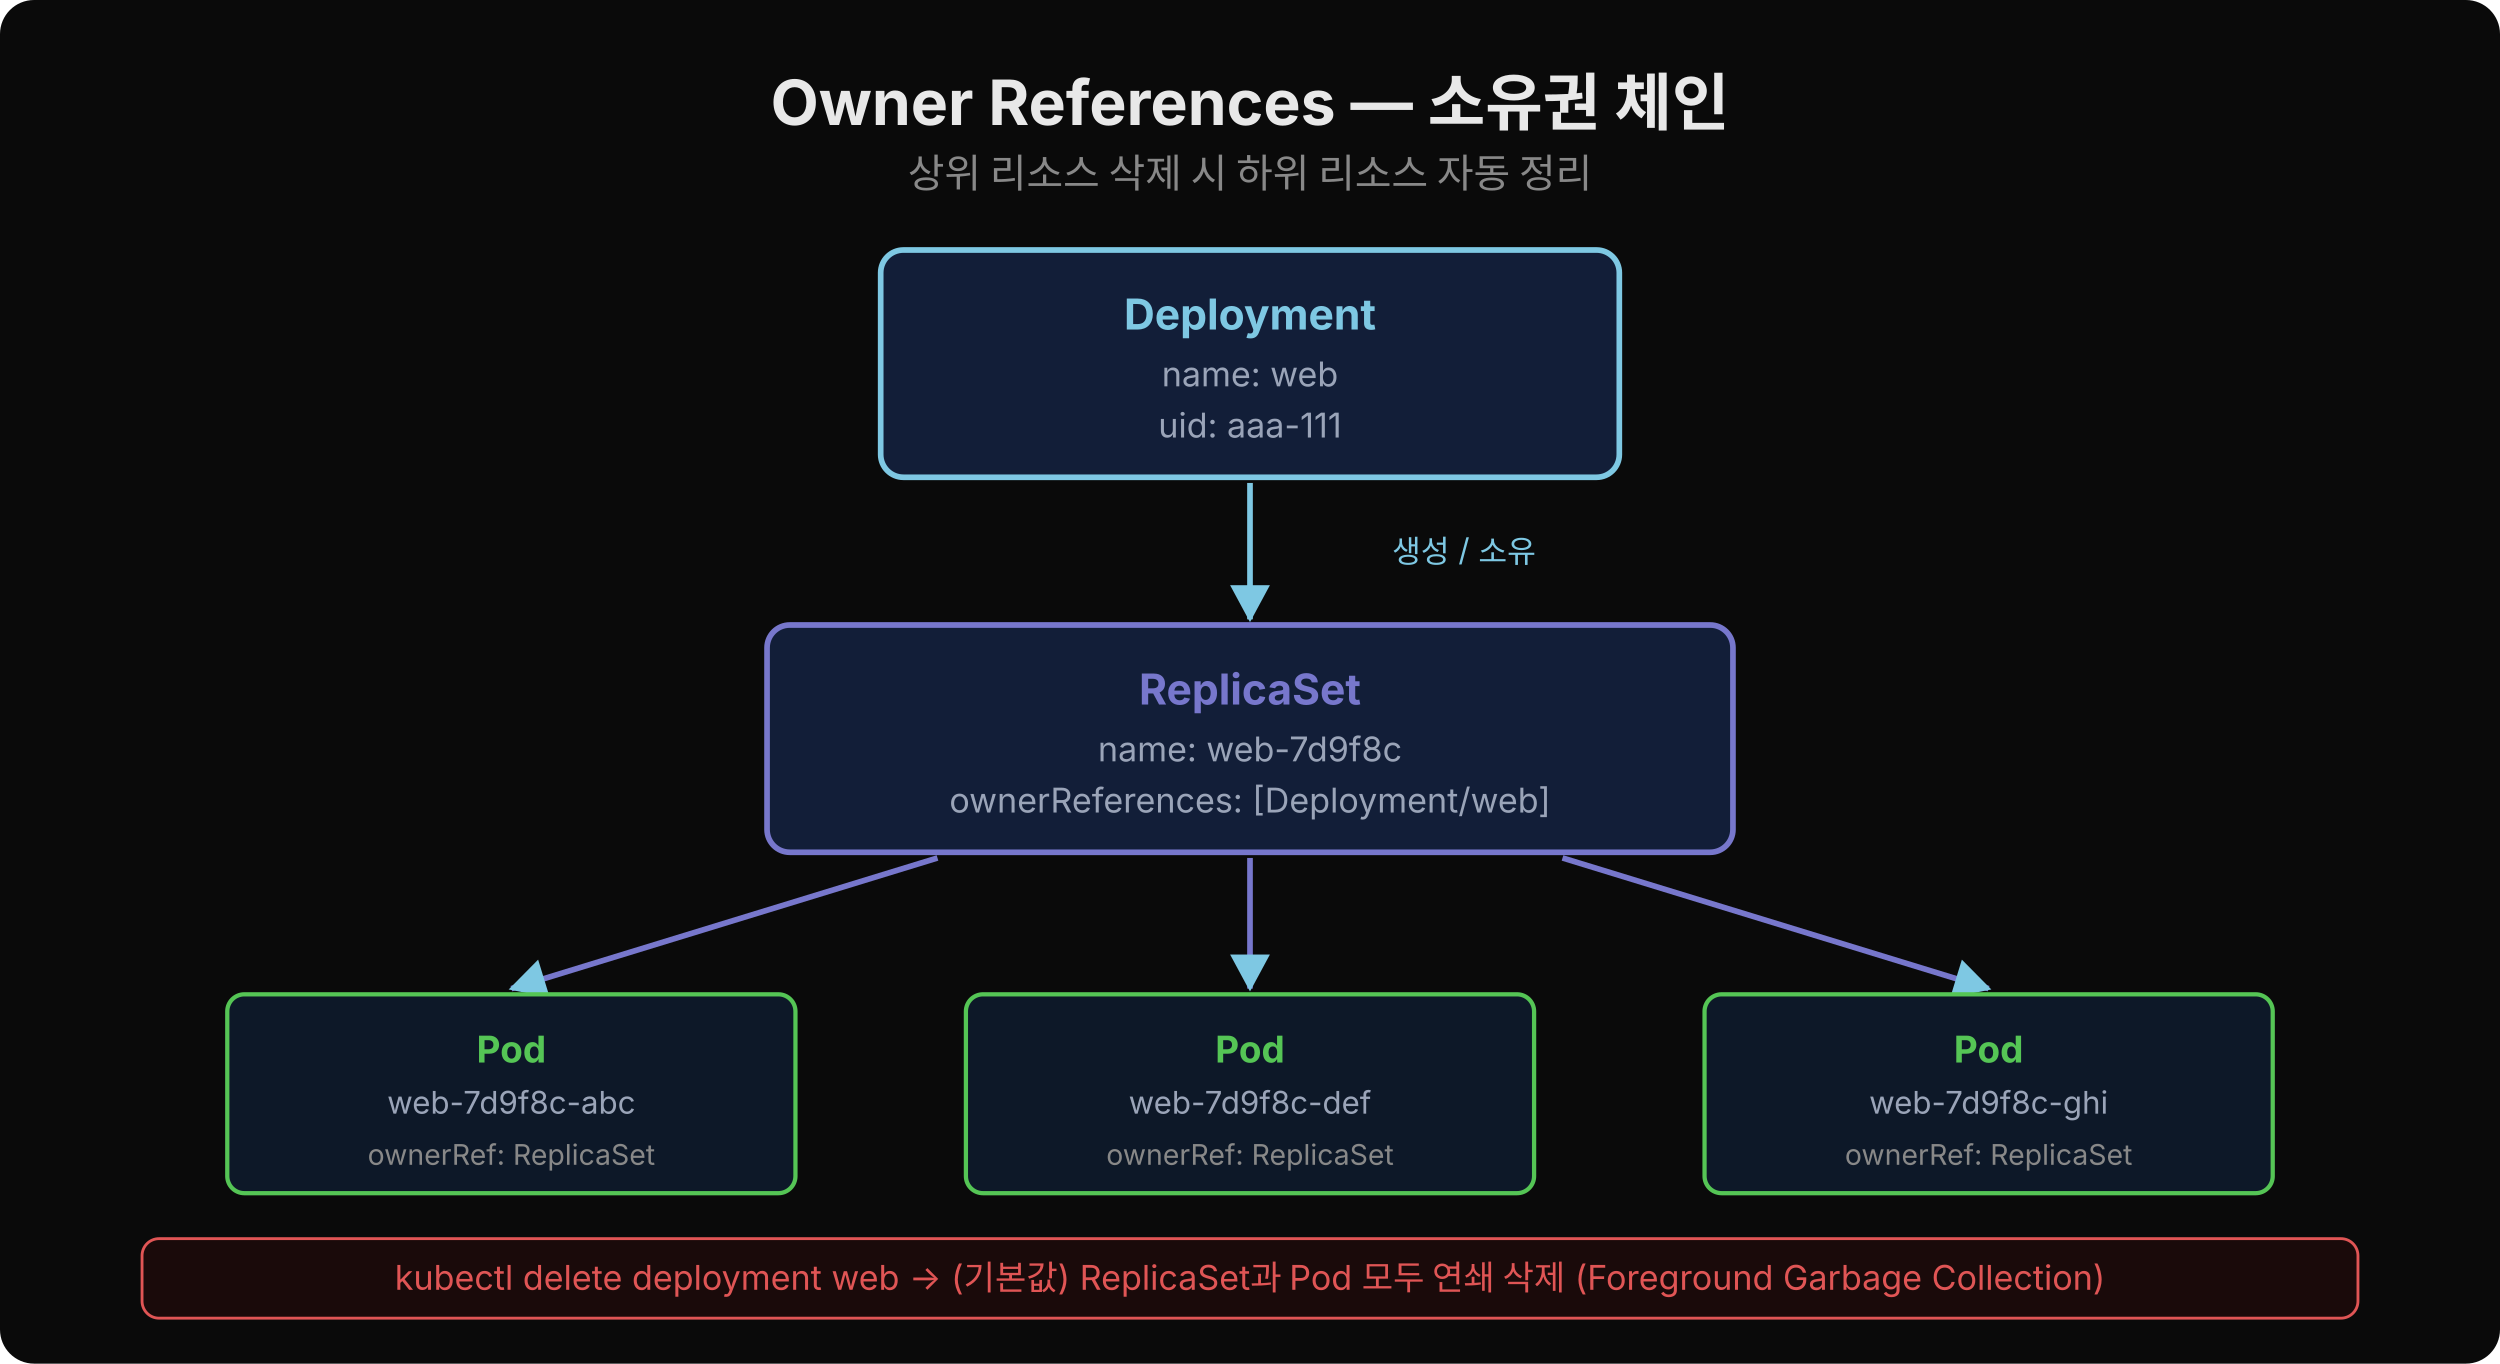
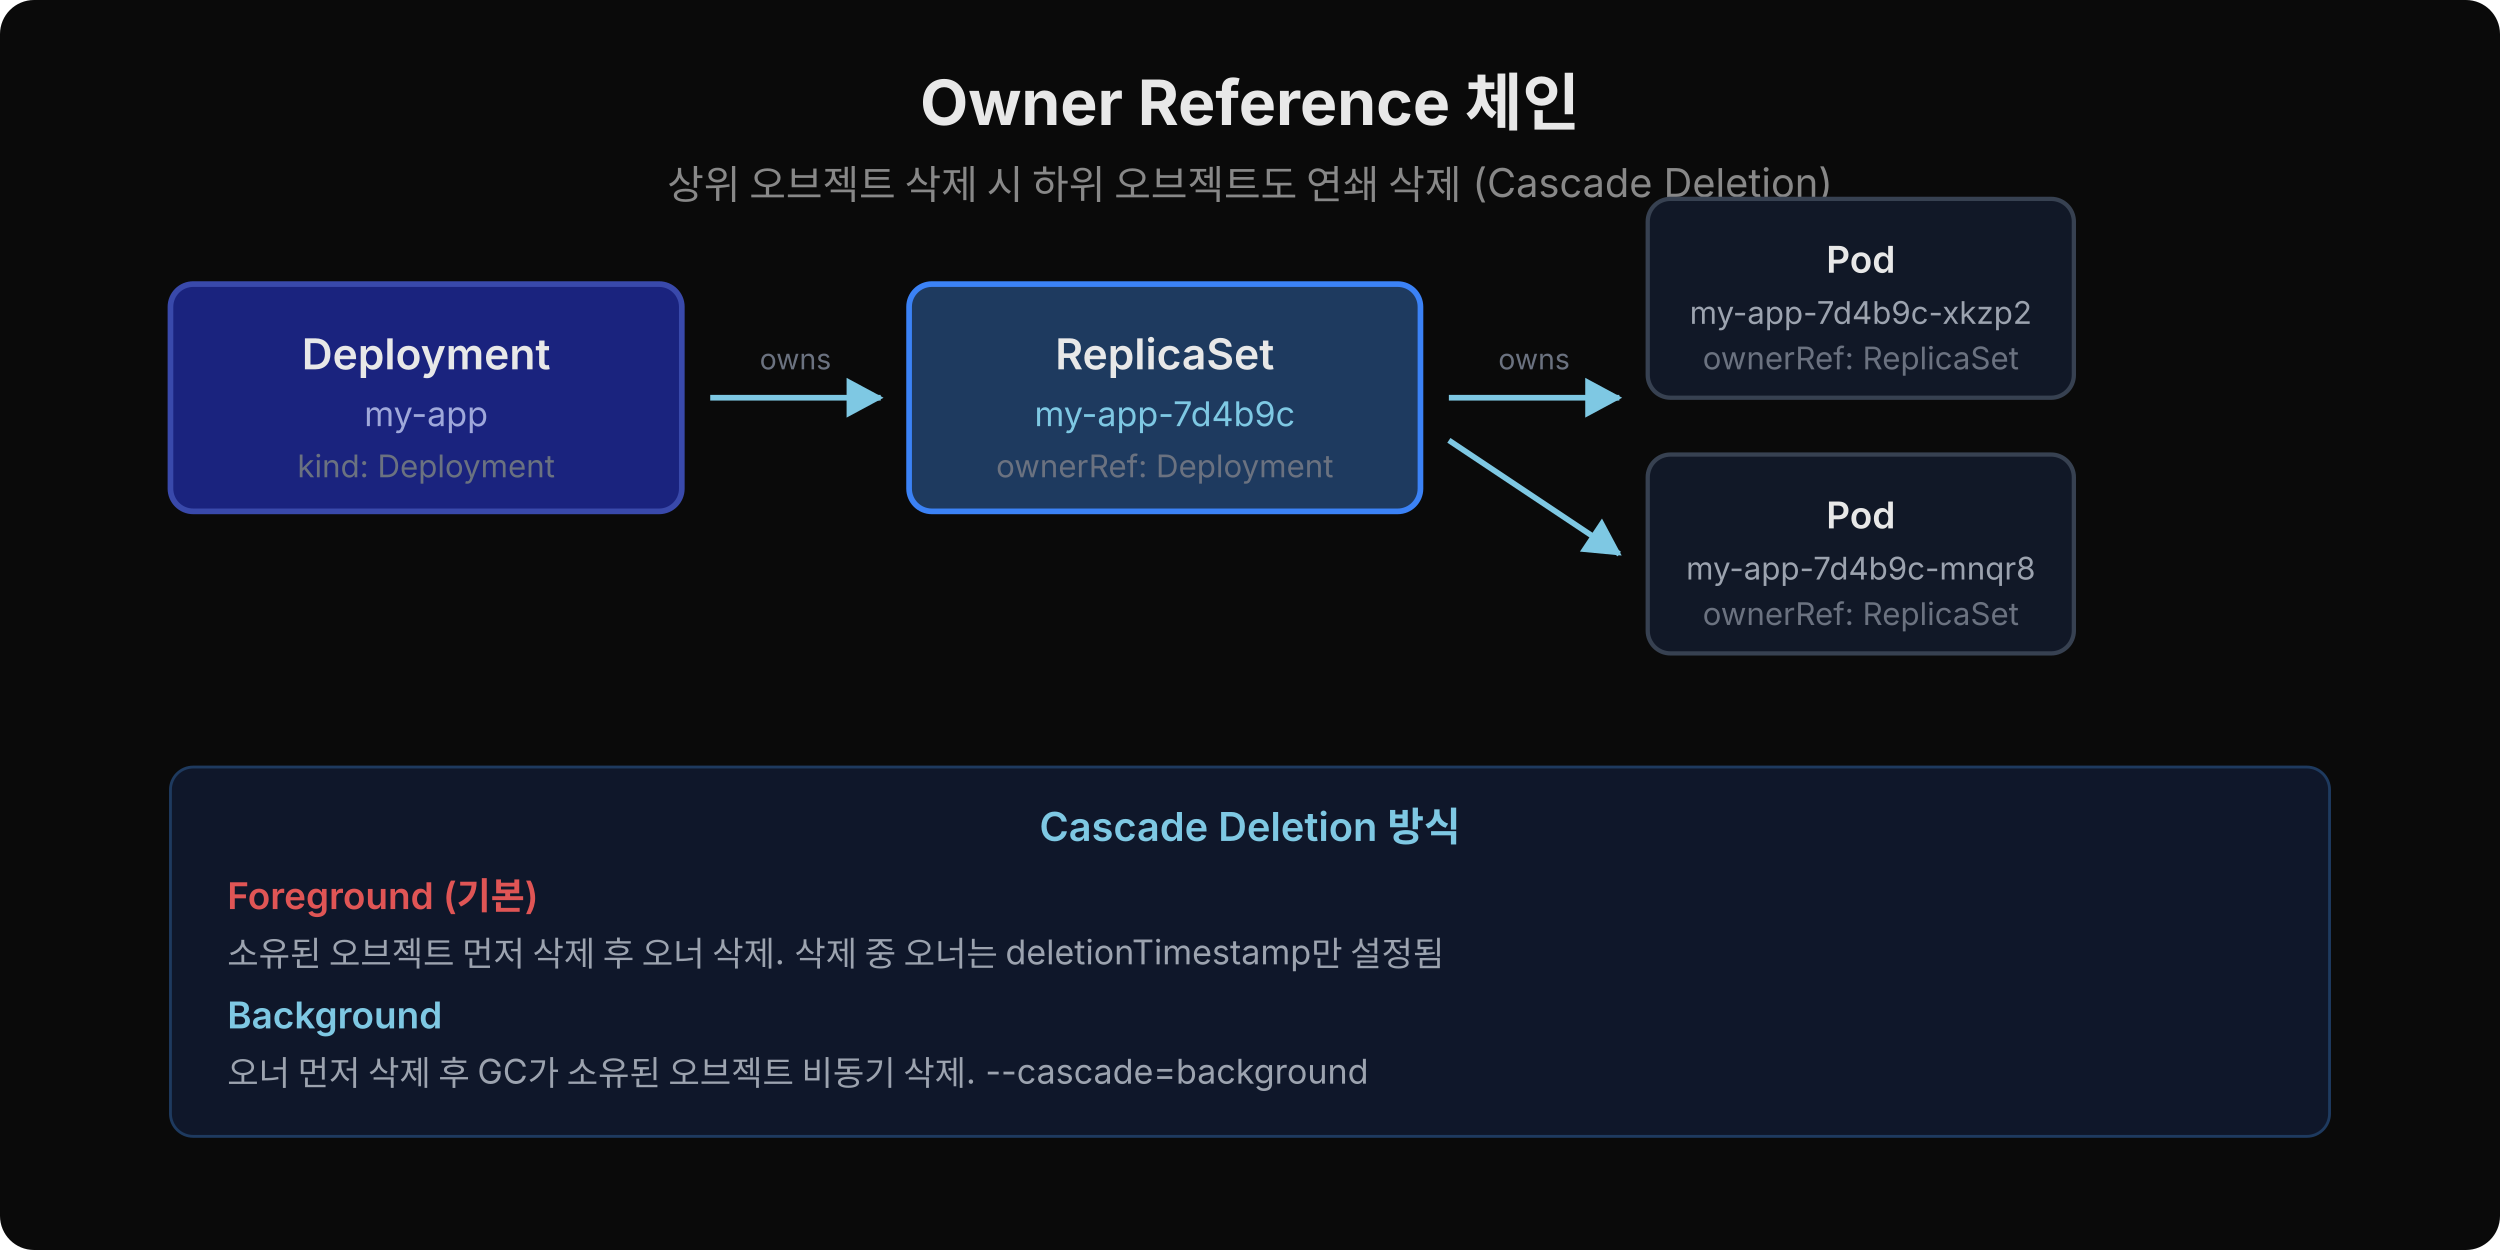
- <svg xmlns="http://www.w3.org/2000/svg" width="880" height="480" viewBox="0 0 880 480">
+ <svg xmlns="http://www.w3.org/2000/svg" width="880" height="440" viewBox="0 0 880 440">
  <defs>
    <marker id="arr" viewBox="0 0 14 14" refX="12" refY="7" markerUnits="userSpaceOnUse" markerWidth="14" markerHeight="14" orient="auto">
      <path d="M 0 0 L 13 7 L 0 14 z" fill="#7ec8e3" />
    </marker>
-     <marker id="arr-red" viewBox="0 0 14 14" refX="12" refY="7" markerUnits="userSpaceOnUse" markerWidth="14" markerHeight="14" orient="auto">
+     <marker id="arrr" viewBox="0 0 14 14" refX="12" refY="7" markerUnits="userSpaceOnUse" markerWidth="14" markerHeight="14" orient="auto">
      <path d="M 0 0 L 13 7 L 0 14 z" fill="#e05555" />
    </marker>
  </defs>
-   <rect width="880" height="480" fill="#0a0a0a" rx="12" />
-   <text x="440" y="44" text-anchor="middle" font-family="'Wanted Sans Variable','Wanted Sans',-apple-system,sans-serif" font-size="22" font-weight="700" fill="#e8e8e8">Owner References — 소유권 체인</text>
-   <text x="440" y="66" text-anchor="middle" font-family="'Wanted Sans Variable','Wanted Sans',-apple-system,sans-serif" font-size="14" fill="#888">상위 리소스 삭제 시 하위 리소스 자동 정리</text>
-   <rect x="310" y="88" width="260" height="80" rx="8" fill="#121e38" stroke="#7ec8e3" stroke-width="2" />
-   <text x="440" y="116" text-anchor="middle" font-family="'Wanted Sans Variable','Wanted Sans',-apple-system,sans-serif" font-size="15" font-weight="700" fill="#7ec8e3">Deployment</text>
-   <text x="440" y="136" text-anchor="middle" font-family="'Wanted Sans Variable','Wanted Sans',-apple-system,sans-serif" font-size="12" fill="#9aa4b8">name: web</text>
-   <text x="440" y="154" text-anchor="middle" font-family="'Wanted Sans Variable','Wanted Sans',-apple-system,sans-serif" font-size="12" fill="#9aa4b8">uid: aaa-111</text>
-   <line x1="440" y1="170" x2="440" y2="218" stroke="#7ec8e3" stroke-width="2" marker-end="url(#arr)" />
-   <text x="490" y="198" text-anchor="start" font-family="'Wanted Sans Variable','Wanted Sans',-apple-system,sans-serif" font-size="11" fill="#7ec8e3">생성 / 소유</text>
-   <rect x="270" y="220" width="340" height="80" rx="8" fill="#121e38" stroke="#7777cc" stroke-width="2" />
-   <text x="440" y="248" text-anchor="middle" font-family="'Wanted Sans Variable','Wanted Sans',-apple-system,sans-serif" font-size="15" font-weight="700" fill="#7777cc">ReplicaSet</text>
-   <text x="440" y="268" text-anchor="middle" font-family="'Wanted Sans Variable','Wanted Sans',-apple-system,sans-serif" font-size="12" fill="#9aa4b8">name: web-7d9f8c</text>
-   <text x="440" y="286" text-anchor="middle" font-family="'Wanted Sans Variable','Wanted Sans',-apple-system,sans-serif" font-size="12" fill="#9aa4b8">ownerReferences: [Deployment/web]</text>
-   <line x1="330" y1="302" x2="180" y2="348" stroke="#7777cc" stroke-width="2" marker-end="url(#arr)" />
-   <line x1="440" y1="302" x2="440" y2="348" stroke="#7777cc" stroke-width="2" marker-end="url(#arr)" />
-   <line x1="550" y1="302" x2="700" y2="348" stroke="#7777cc" stroke-width="2" marker-end="url(#arr)" />
-   <rect x="80" y="350" width="200" height="70" rx="6" fill="#0d1828" stroke="#55c555" stroke-width="1.5" />
-   <text x="180" y="374" text-anchor="middle" font-family="'Wanted Sans Variable','Wanted Sans',-apple-system,sans-serif" font-size="13" font-weight="700" fill="#55c555">Pod</text>
-   <text x="180" y="392" text-anchor="middle" font-family="'Wanted Sans Variable','Wanted Sans',-apple-system,sans-serif" font-size="11" fill="#9aa4b8">web-7d9f8c-abc</text>
-   <text x="180" y="410" text-anchor="middle" font-family="'Wanted Sans Variable','Wanted Sans',-apple-system,sans-serif" font-size="10" fill="#888">ownerRef: ReplicaSet</text>
-   <rect x="340" y="350" width="200" height="70" rx="6" fill="#0d1828" stroke="#55c555" stroke-width="1.5" />
-   <text x="440" y="374" text-anchor="middle" font-family="'Wanted Sans Variable','Wanted Sans',-apple-system,sans-serif" font-size="13" font-weight="700" fill="#55c555">Pod</text>
-   <text x="440" y="392" text-anchor="middle" font-family="'Wanted Sans Variable','Wanted Sans',-apple-system,sans-serif" font-size="11" fill="#9aa4b8">web-7d9f8c-def</text>
-   <text x="440" y="410" text-anchor="middle" font-family="'Wanted Sans Variable','Wanted Sans',-apple-system,sans-serif" font-size="10" fill="#888">ownerRef: ReplicaSet</text>
-   <rect x="600" y="350" width="200" height="70" rx="6" fill="#0d1828" stroke="#55c555" stroke-width="1.5" />
-   <text x="700" y="374" text-anchor="middle" font-family="'Wanted Sans Variable','Wanted Sans',-apple-system,sans-serif" font-size="13" font-weight="700" fill="#55c555">Pod</text>
-   <text x="700" y="392" text-anchor="middle" font-family="'Wanted Sans Variable','Wanted Sans',-apple-system,sans-serif" font-size="11" fill="#9aa4b8">web-7d9f8c-ghi</text>
-   <text x="700" y="410" text-anchor="middle" font-family="'Wanted Sans Variable','Wanted Sans',-apple-system,sans-serif" font-size="10" fill="#888">ownerRef: ReplicaSet</text>
-   <rect x="50" y="436" width="780" height="28" rx="6" fill="#1a0a0a" stroke="#e05555" stroke-width="1" />
-   <text x="440" y="454" text-anchor="middle" font-family="'Wanted Sans Variable','Wanted Sans',-apple-system,sans-serif" font-size="12" fill="#e05555">kubectl delete deployment web → (기본값) ReplicaSet과 Pod 모두 연쇄 삭제 (Foreground Garbage Collection)</text>
+   <rect width="880" height="440" fill="#0a0a0a" rx="12" />
+   <text x="440" y="44" font-family="'Wanted Sans Variable','Wanted Sans',-apple-system,sans-serif" font-size="22" font-weight="700" fill="#e8e8e8" text-anchor="middle">Owner Reference 체인</text>
+   <text x="440" y="70" font-family="'Wanted Sans Variable','Wanted Sans',-apple-system,sans-serif" font-size="14" fill="#888" text-anchor="middle">상위 오브젝트 삭제 시 하위 오브젝트도 연쇄 삭제 (Cascade Deletion)</text>
+   <rect x="60" y="100" width="180" height="80" rx="8" fill="#1a237e" stroke="#3949ab" stroke-width="2" />
+   <text x="150" y="130" font-family="'Wanted Sans Variable','Wanted Sans',-apple-system,sans-serif" font-size="15" font-weight="600" fill="#e8e8e8" text-anchor="middle">Deployment</text>
+   <text x="150" y="150" font-family="'Wanted Sans Variable','Wanted Sans',-apple-system,sans-serif" font-size="12" fill="#9fa8da" text-anchor="middle">my-app</text>
+   <text x="150" y="168" font-family="'Wanted Sans Variable','Wanted Sans',-apple-system,sans-serif" font-size="11" fill="#6b7280" text-anchor="middle">kind: Deployment</text>
+   <line x1="250" y1="140" x2="310" y2="140" stroke="#7ec8e3" stroke-width="2" marker-end="url(#arr)" />
+   <text x="280" y="130" font-family="'Wanted Sans Variable','Wanted Sans',-apple-system,sans-serif" font-size="10" fill="#6b7280" text-anchor="middle">owns</text>
+   <rect x="320" y="100" width="180" height="80" rx="8" fill="#1e3a5f" stroke="#3b82f6" stroke-width="2" />
+   <text x="410" y="130" font-family="'Wanted Sans Variable','Wanted Sans',-apple-system,sans-serif" font-size="15" font-weight="600" fill="#e8e8e8" text-anchor="middle">ReplicaSet</text>
+   <text x="410" y="150" font-family="'Wanted Sans Variable','Wanted Sans',-apple-system,sans-serif" font-size="12" fill="#7ec8e3" text-anchor="middle">my-app-7d4b9c</text>
+   <text x="410" y="168" font-family="'Wanted Sans Variable','Wanted Sans',-apple-system,sans-serif" font-size="11" fill="#6b7280" text-anchor="middle">ownerRef: Deployment</text>
+   <line x1="510" y1="140" x2="570" y2="140" stroke="#7ec8e3" stroke-width="2" marker-end="url(#arr)" />
+   <text x="540" y="130" font-family="'Wanted Sans Variable','Wanted Sans',-apple-system,sans-serif" font-size="10" fill="#6b7280" text-anchor="middle">owns</text>
+   <rect x="580" y="70" width="150" height="70" rx="8" fill="#111827" stroke="#374151" stroke-width="1.5" />
+   <text x="655" y="96" font-family="'Wanted Sans Variable','Wanted Sans',-apple-system,sans-serif" font-size="13" font-weight="600" fill="#e8e8e8" text-anchor="middle">Pod</text>
+   <text x="655" y="114" font-family="'Wanted Sans Variable','Wanted Sans',-apple-system,sans-serif" font-size="11" fill="#9ca3af" text-anchor="middle">my-app-7d4b9c-xkzp2</text>
+   <text x="655" y="130" font-family="'Wanted Sans Variable','Wanted Sans',-apple-system,sans-serif" font-size="11" fill="#6b7280" text-anchor="middle">ownerRef: ReplicaSet</text>
+   <rect x="580" y="160" width="150" height="70" rx="8" fill="#111827" stroke="#374151" stroke-width="1.5" />
+   <text x="655" y="186" font-family="'Wanted Sans Variable','Wanted Sans',-apple-system,sans-serif" font-size="13" font-weight="600" fill="#e8e8e8" text-anchor="middle">Pod</text>
+   <text x="655" y="204" font-family="'Wanted Sans Variable','Wanted Sans',-apple-system,sans-serif" font-size="11" fill="#9ca3af" text-anchor="middle">my-app-7d4b9c-mnqr8</text>
+   <text x="655" y="220" font-family="'Wanted Sans Variable','Wanted Sans',-apple-system,sans-serif" font-size="11" fill="#6b7280" text-anchor="middle">ownerRef: ReplicaSet</text>
+   <line x1="510" y1="155" x2="570" y2="195" stroke="#7ec8e3" stroke-width="2" marker-end="url(#arr)" />
+   <rect x="60" y="270" width="760" height="130" rx="8" fill="#0f172a" stroke="#1e3a5f" stroke-width="1" />
+   <text x="440" y="296" font-family="'Wanted Sans Variable','Wanted Sans',-apple-system,sans-serif" font-size="14" font-weight="600" fill="#7ec8e3" text-anchor="middle">Cascade Deletion 방식</text>
+   <text x="80" y="320" font-family="'Wanted Sans Variable','Wanted Sans',-apple-system,sans-serif" font-size="13" font-weight="600" fill="#e05555">Foreground (기본)</text>
+   <text x="80" y="340" font-family="'Wanted Sans Variable','Wanted Sans',-apple-system,sans-serif" font-size="12" fill="#9ca3af">소유된 오브젝트 먼저 삭제 후 오너 삭제. 삭제 중 오너는 deletionTimestamp만 설정됨</text>
+   <text x="80" y="362" font-family="'Wanted Sans Variable','Wanted Sans',-apple-system,sans-serif" font-size="13" font-weight="600" fill="#7ec8e3">Background</text>
+   <text x="80" y="382" font-family="'Wanted Sans Variable','Wanted Sans',-apple-system,sans-serif" font-size="12" fill="#9ca3af">오너 먼저 삭제 후 GC가 소유된 오브젝트 비동기 삭제. --cascade=background</text>
</svg>
